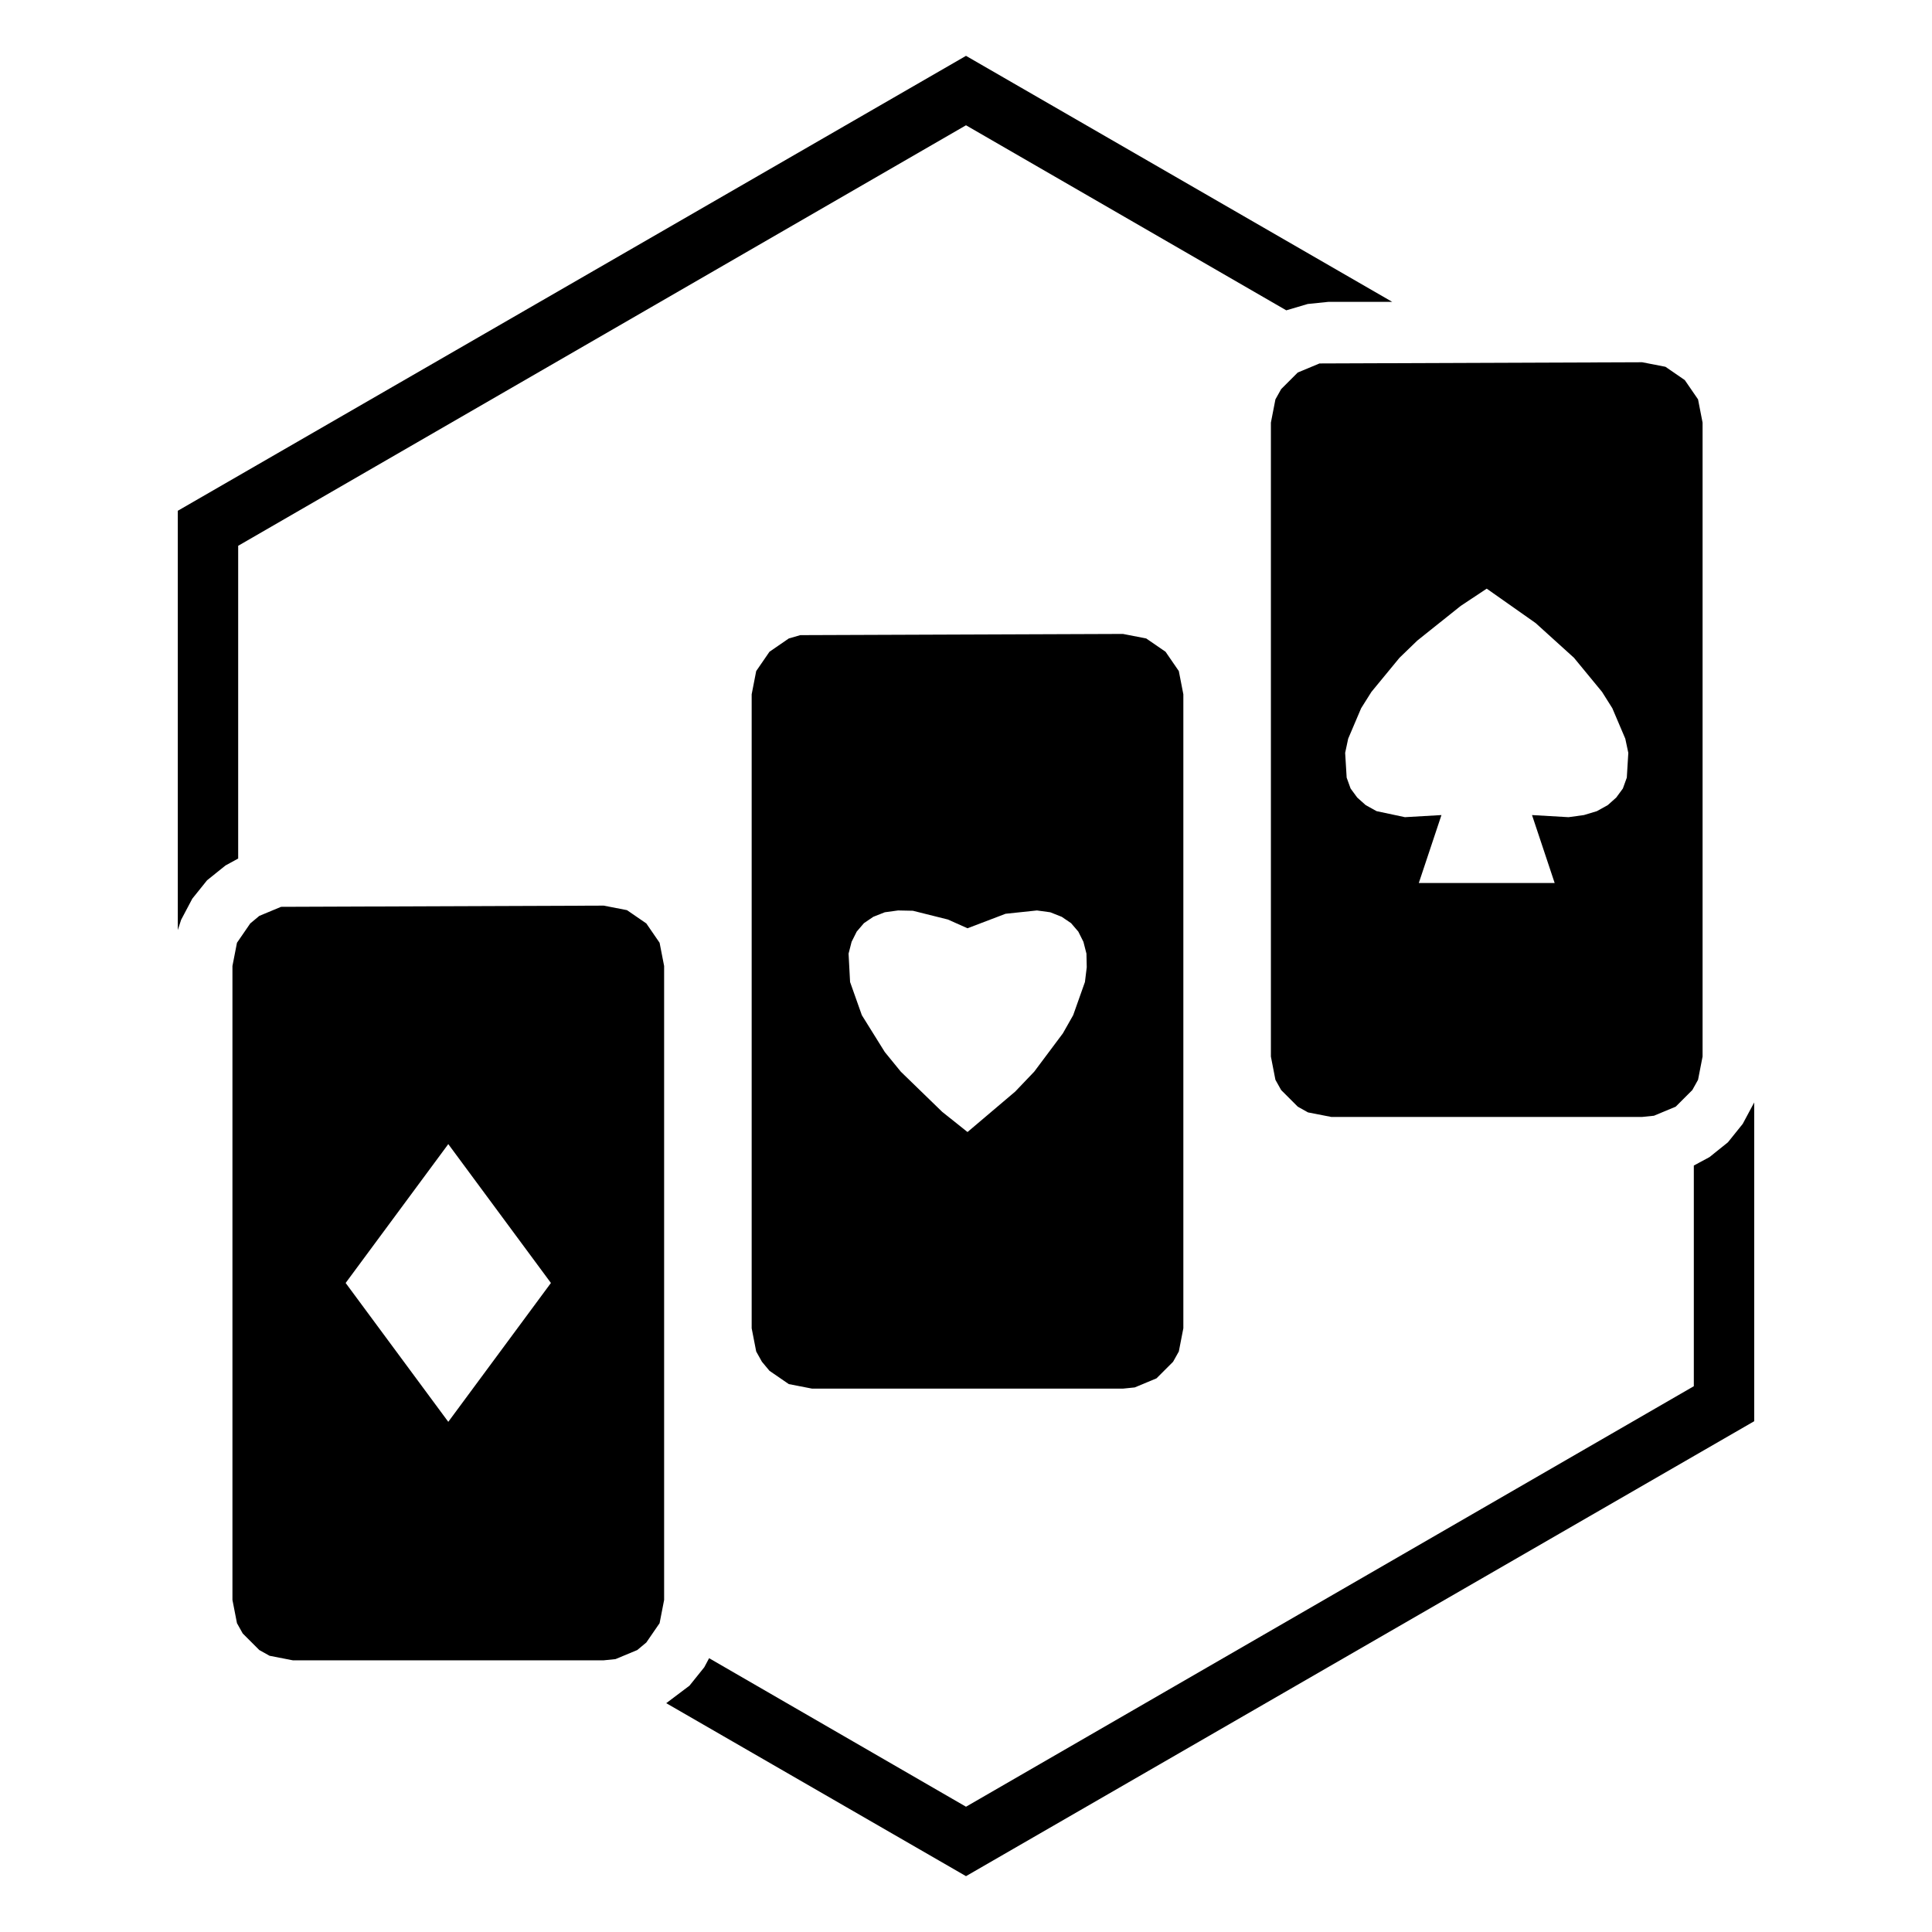
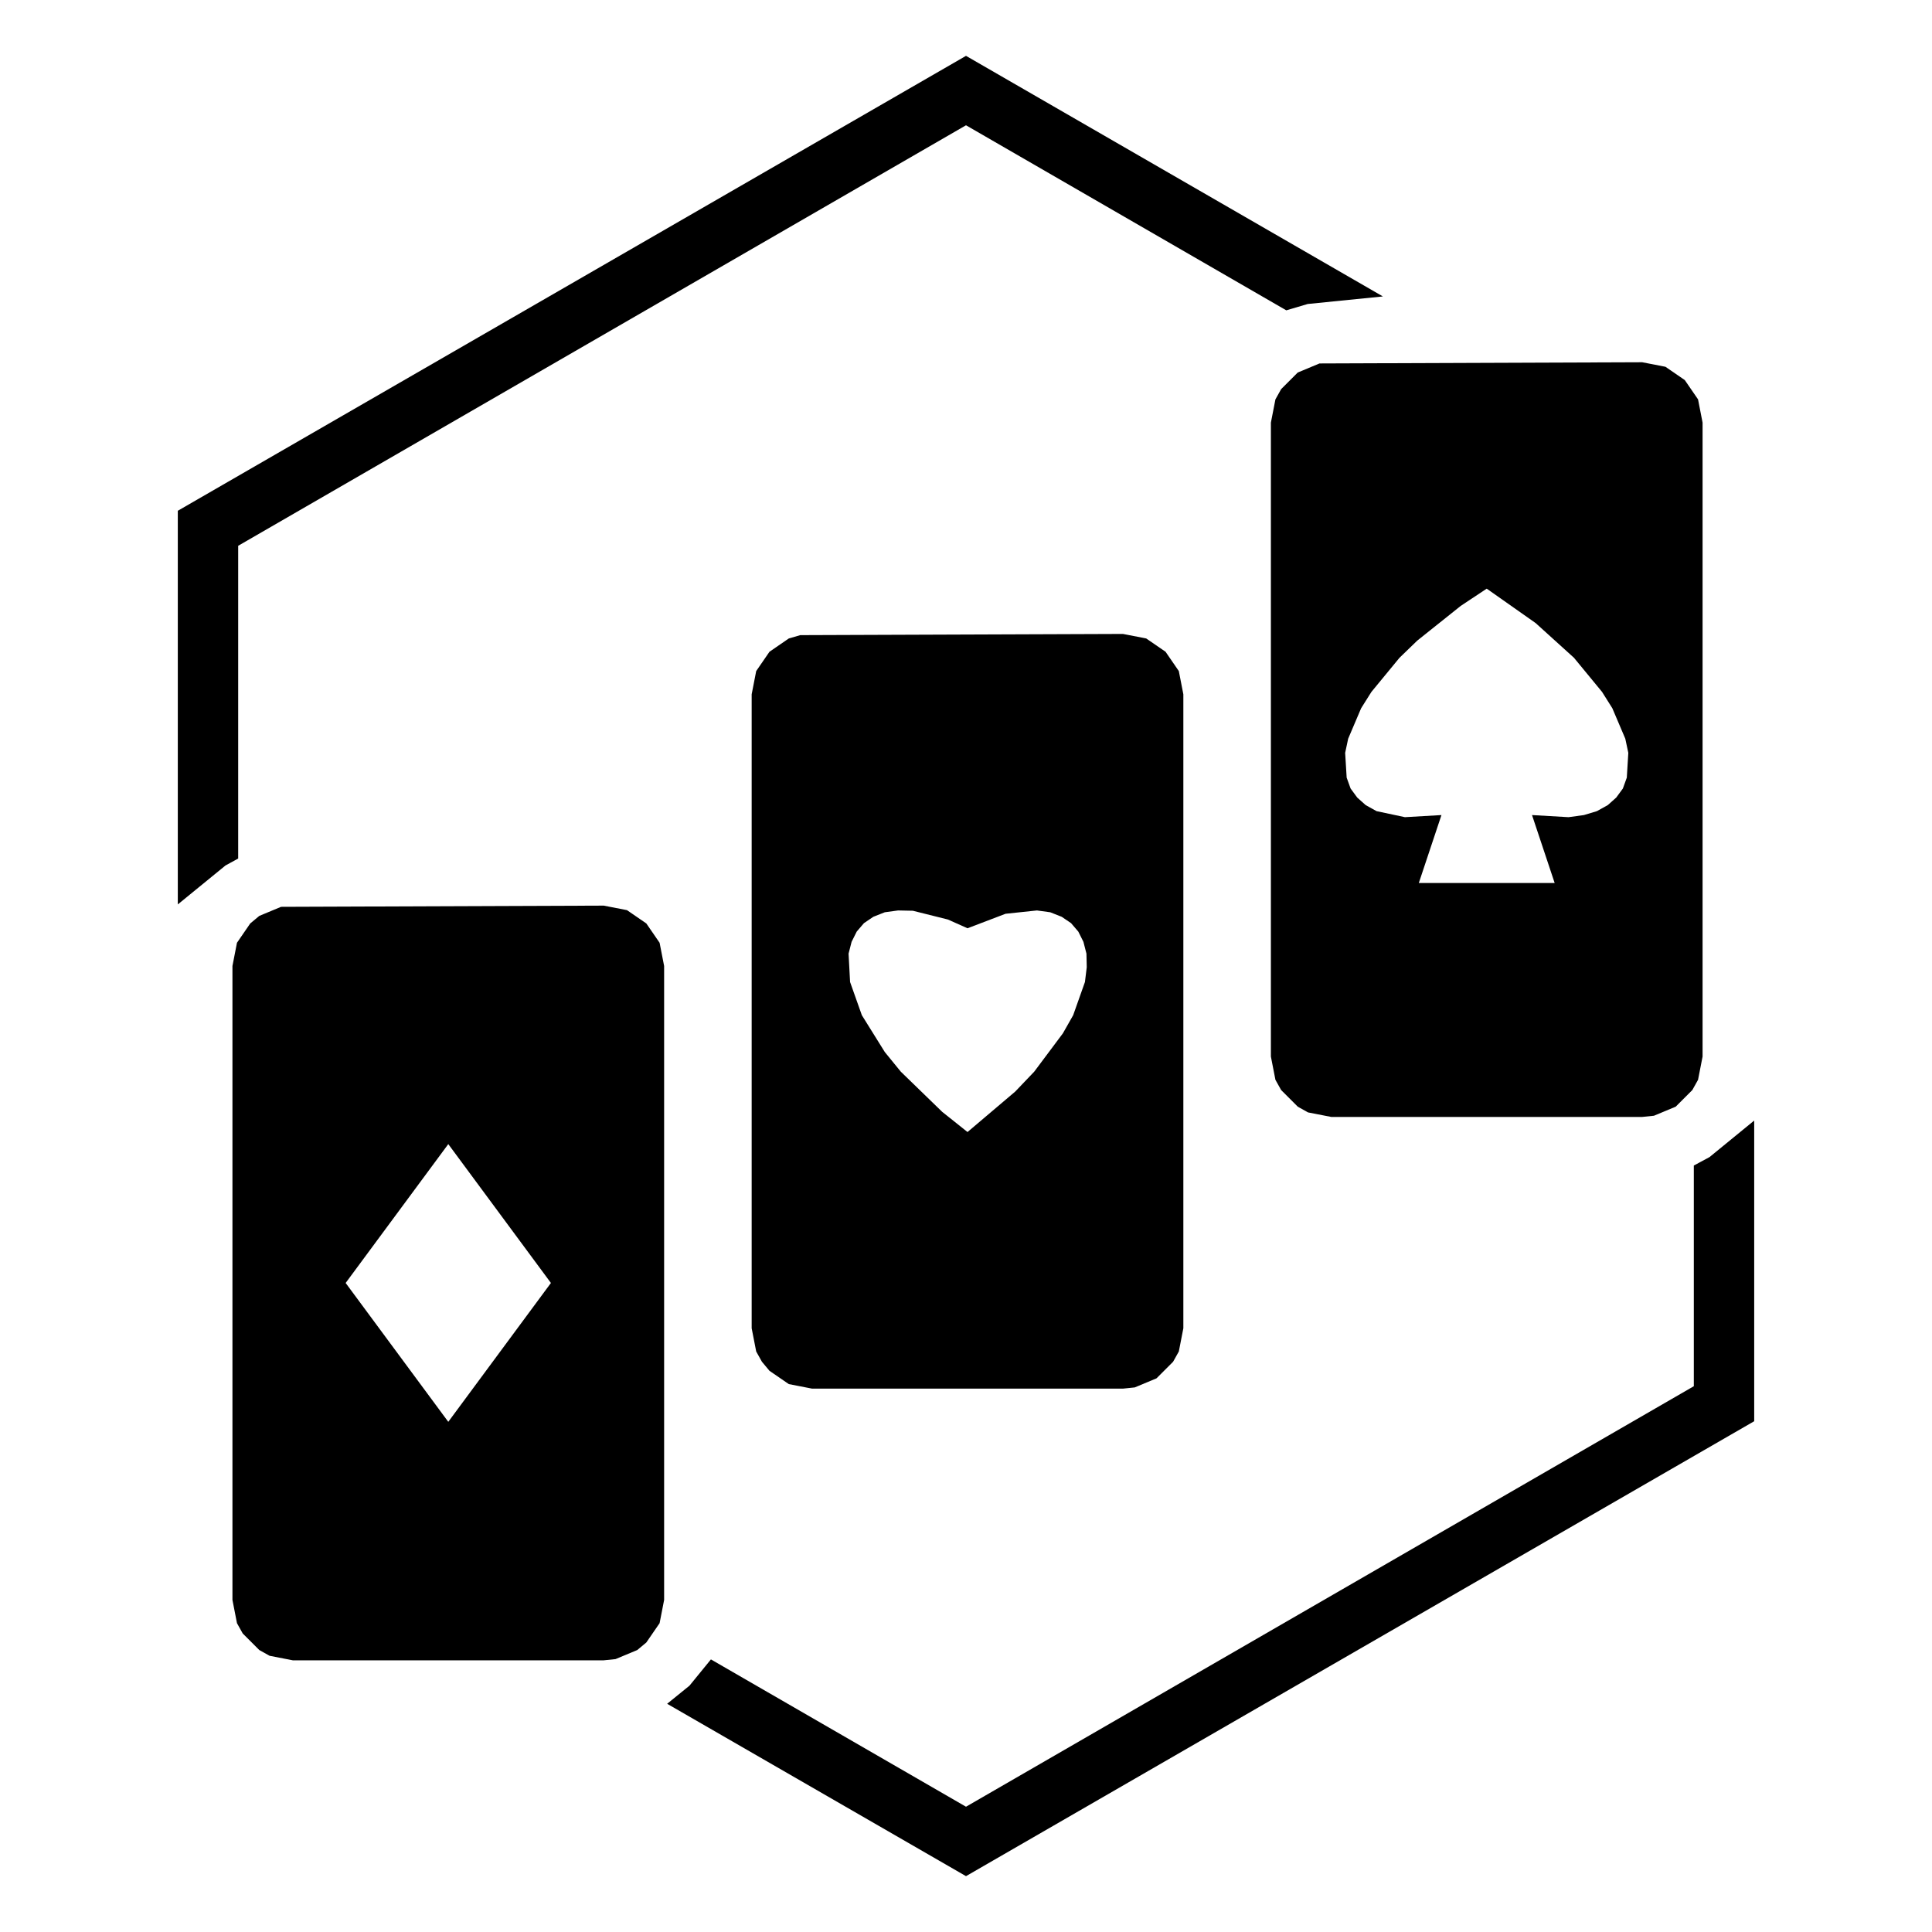
<svg xmlns="http://www.w3.org/2000/svg" viewBox="0 0 64 64">
-   <path fill="currentColor" fill-rule="evenodd" d="M32 1.85L5.89 16.92V30.81L6 30.47L6.37 29.77L6.86 29.16L7.47 28.67L7.89 28.44V18.08L32 4.15L42.61 10.28L43.32 10.07L44 10H46.12ZM22.07 56.42L32 62.15L58.11 47.08V36.52L57.73 37.23L57.24 37.84L56.63 38.33L56.11 38.61V45.92L32 59.85L23.49 54.93L23.33 55.23L22.84 55.84Z" />
+   <path fill="currentColor" fill-rule="evenodd" d="M5.89 29.96L7.47 28.67L7.89 28.44V18.08L32 4.15L42.61 10.28L43.32 10.07L45.81 9.82L32 1.85L5.89 16.92ZM22.1 56.44L32 62.15L58.11 47.08V37.12L56.63 38.33L56.11 38.61V45.92L32 59.85L23.55 54.97L22.84 55.84Z" />
  <path fill="currentColor" fill-rule="evenodd" d="M54.4 12L43.71 12.04L42.99 12.34L42.44 12.89L42.25 13.23L42.1 14V35L42.25 35.77L42.44 36.11L42.99 36.66L43.33 36.85L44.1 37H54.4L54.79 36.96L55.51 36.66L56.06 36.11L56.25 35.77L56.4 35V14L56.25 13.23L55.81 12.59L55.17 12.15ZM49.25 19.5L50.87 20.64L52.14 21.79L53.07 22.92L53.41 23.46L53.84 24.47L53.94 24.94L53.89 25.76L53.76 26.12L53.54 26.42L53.26 26.67L52.9 26.87L52.47 27L51.96 27.07L50.75 27L51.5 29.25H47L47.75 27L46.54 27.07L45.6 26.87L45.24 26.67L44.96 26.42L44.74 26.12L44.61 25.76L44.56 24.94L44.66 24.47L45.09 23.46L45.43 22.92L46.36 21.79L46.95 21.22L48.39 20.07ZM37.2 21L26.51 21.04L26.13 21.15L25.49 21.59L25.05 22.23L24.9 23V44L25.05 44.77L25.24 45.11L25.49 45.41L26.13 45.85L26.9 46H37.2L37.59 45.96L38.31 45.66L38.86 45.11L39.05 44.77L39.2 44V23L39.05 22.23L38.61 21.59L37.97 21.15ZM32.05 37.5L31.21 36.83L29.84 35.5L29.31 34.85L28.55 33.63L28.16 32.53L28.11 31.59L28.21 31.2L28.38 30.86L28.62 30.58L28.93 30.37L29.31 30.22L29.75 30.16L30.24 30.17L31.4 30.46L32.05 30.75L33.31 30.27L34.35 30.16L34.79 30.22L35.17 30.37L35.48 30.58L35.72 30.86L35.89 31.2L35.99 31.59L36 32.04L35.94 32.53L35.55 33.63L35.21 34.23L34.26 35.5L33.63 36.16ZM20 30L9.31 30.04L8.59 30.34L8.29 30.59L7.85 31.23L7.7 32V53L7.85 53.77L8.04 54.11L8.59 54.66L8.93 54.85L9.7 55H20L20.39 54.96L21.11 54.66L21.41 54.41L21.85 53.77L22 53V32L21.85 31.23L21.41 30.59L20.77 30.15ZM14.85 37.9L18.25 42.5L14.85 47.1L11.45 42.5Z" />
</svg>
